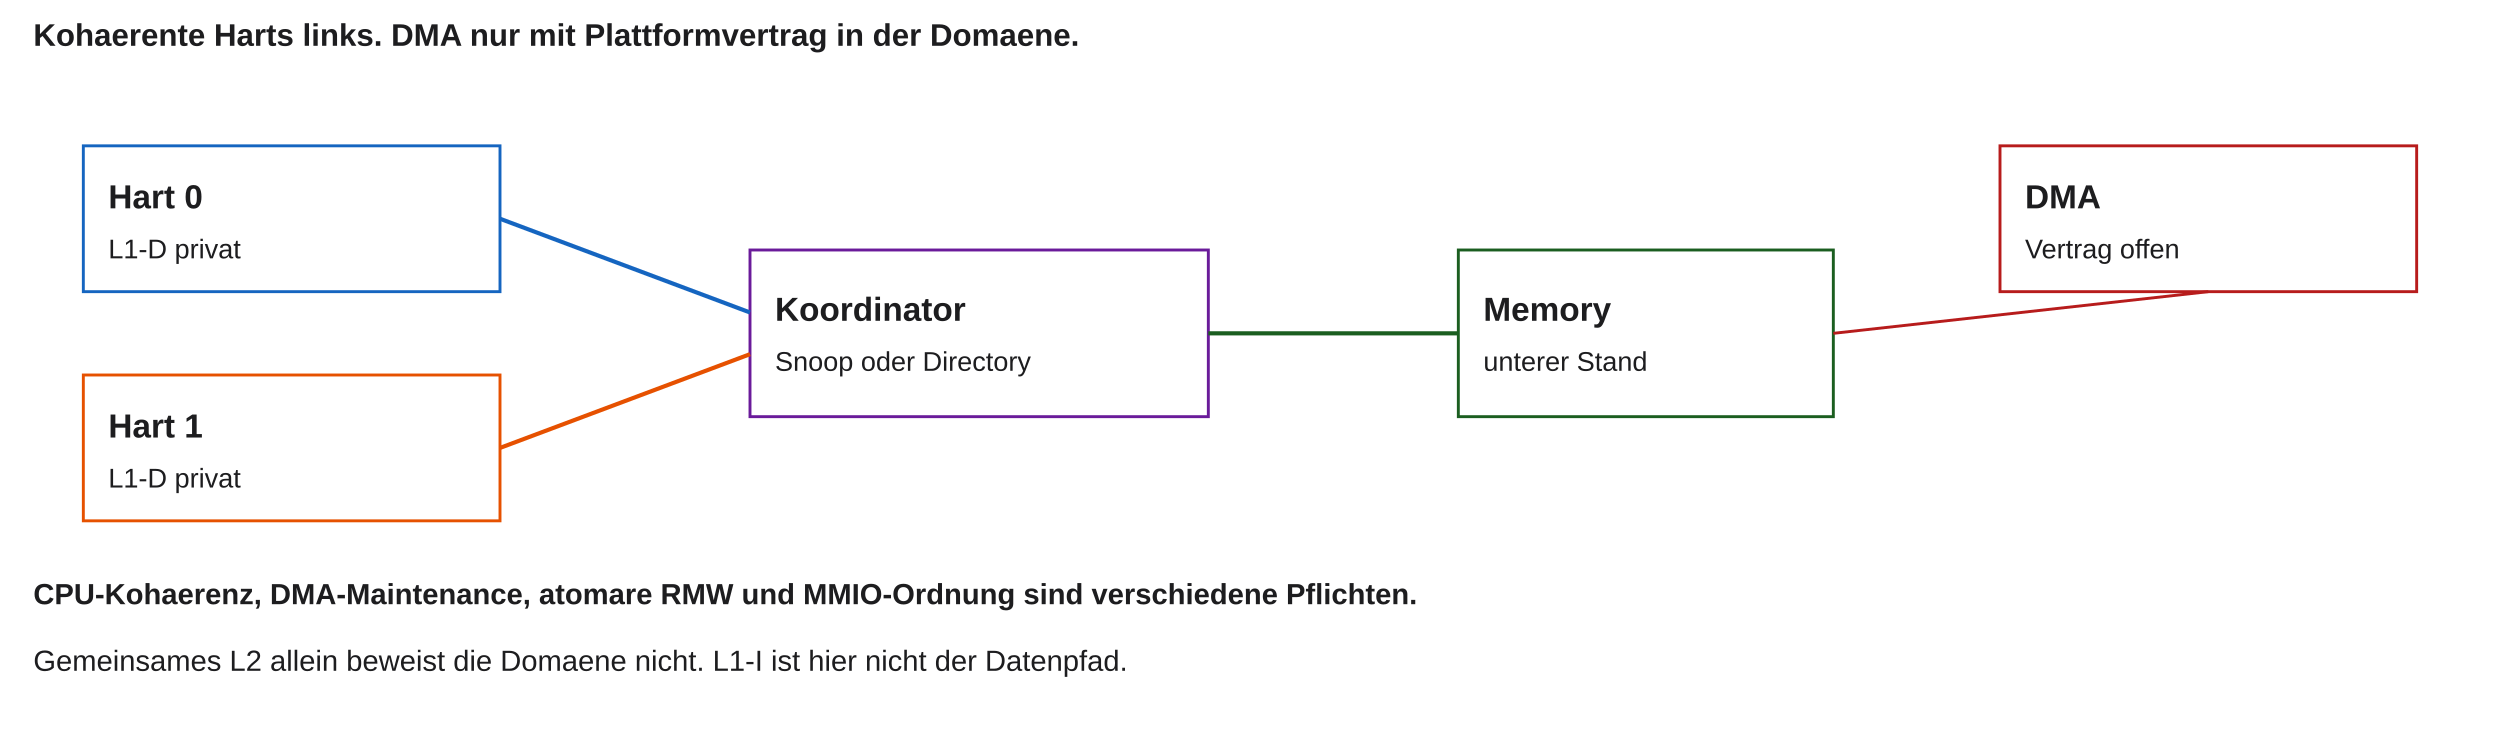
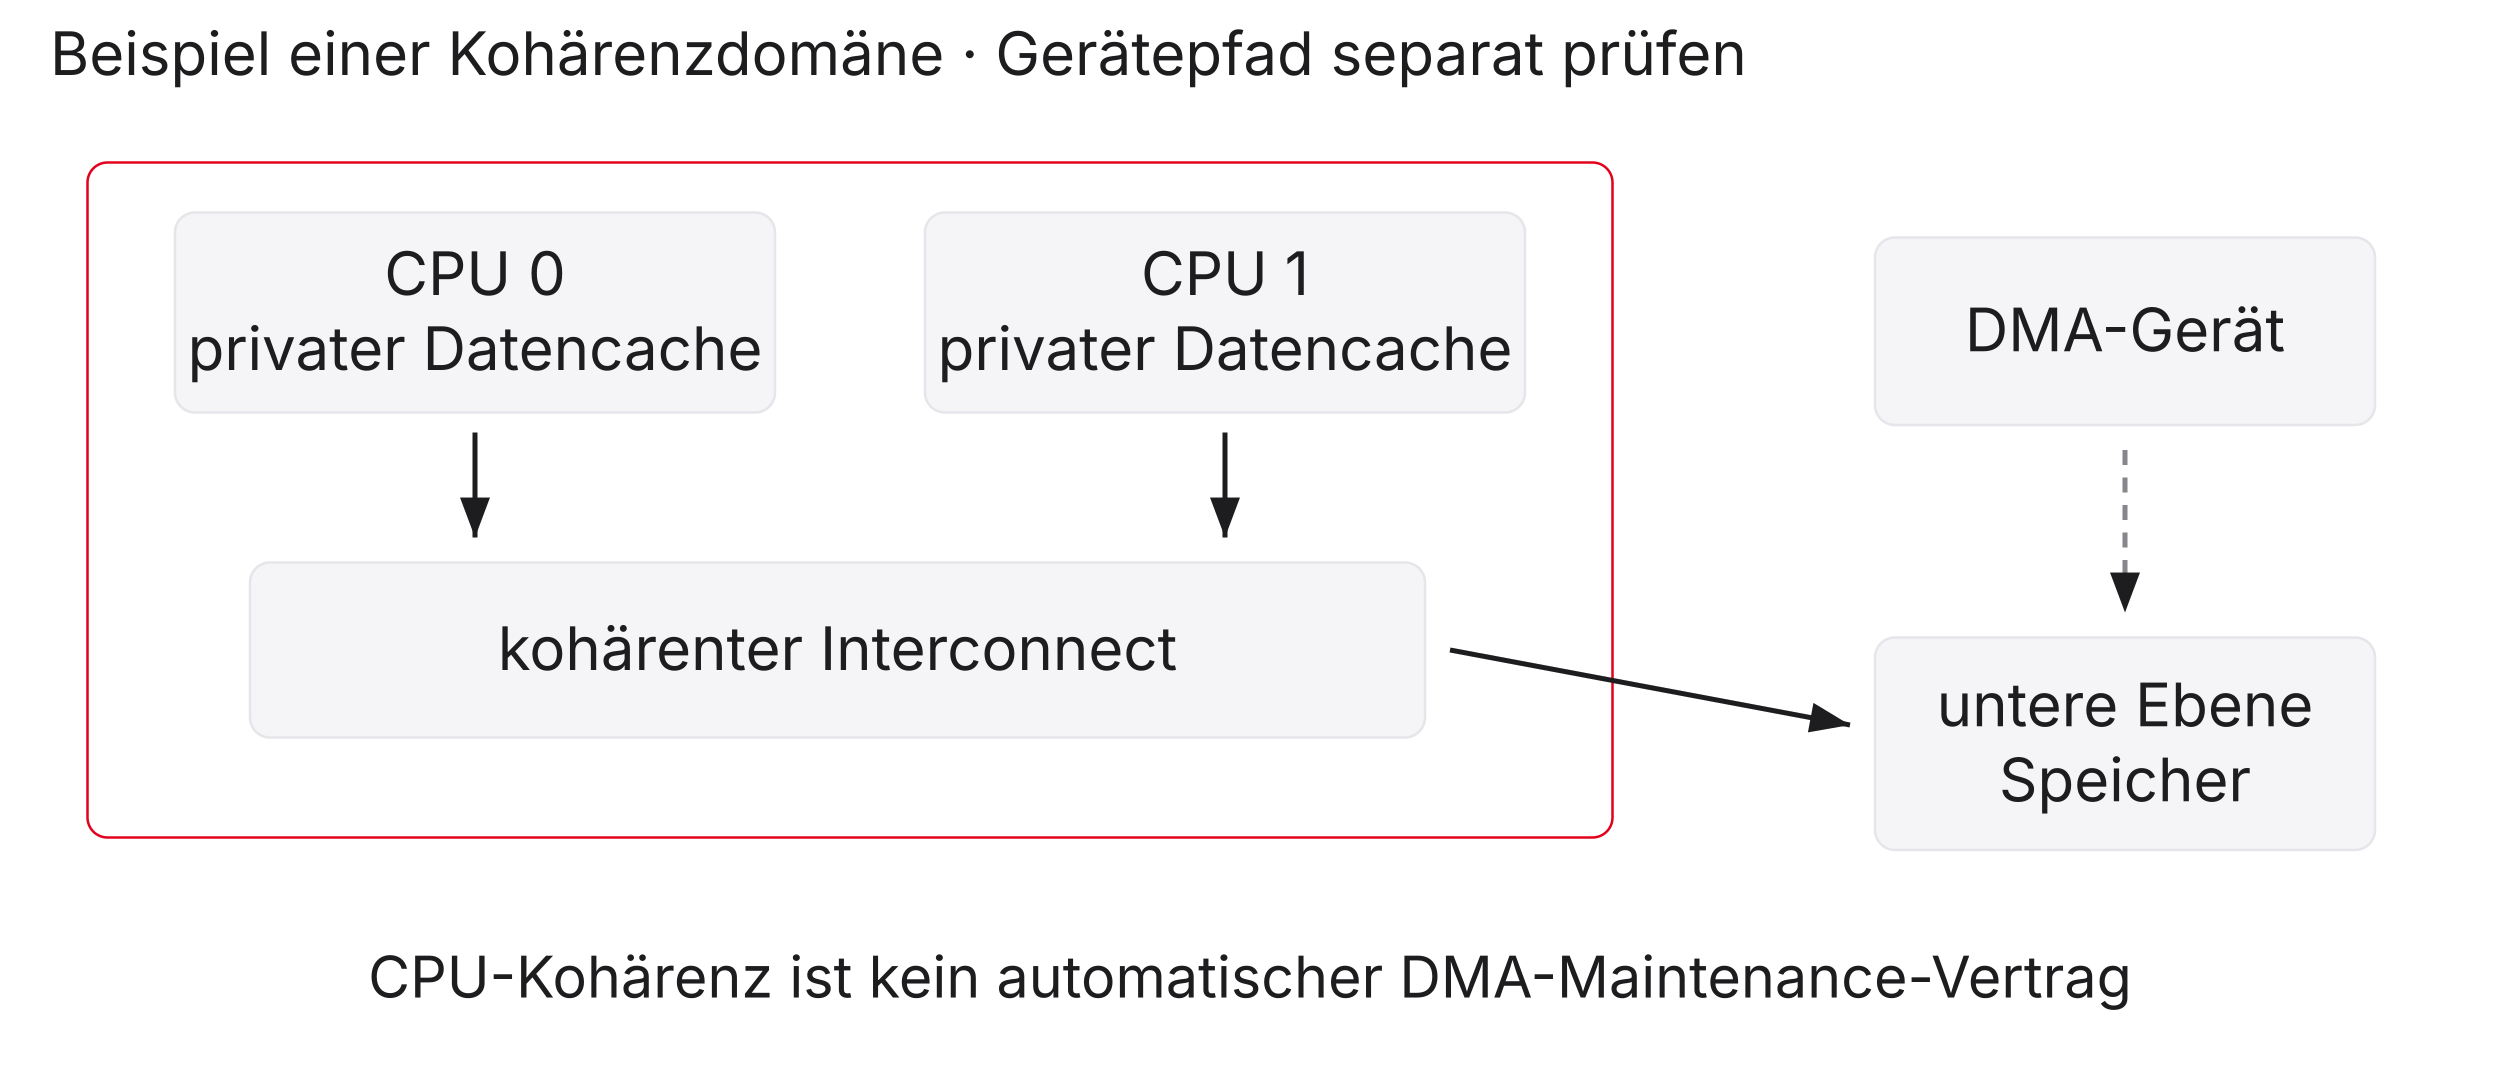
- <svg xmlns="http://www.w3.org/2000/svg" viewBox="0 0 1200 360" width="1200" height="360">
-   <rect width="1200" height="360" fill="#fff" />
-   <style>text{font-family:Arial,Helvetica,sans-serif;fill:#1D1D1F}</style>
-   <text x="16" y="22" font-size="15" font-weight="600" fill="#1D1D1F" text-anchor="start">Kohaerente Harts links. DMA nur mit Plattformvertrag in der Domaene.</text>
-   <rect x="40" y="70" width="200" height="70" fill="#fff" stroke="#1565C0" stroke-width="1.4" />
-   <text x="52" y="100" font-size="16" font-weight="600" fill="#1565C0" text-anchor="start">Hart 0</text>
-   <text x="52" y="124" font-size="13" font-weight="400" fill="#5F6368" text-anchor="start">L1-D privat</text>
-   <rect x="40" y="180" width="200" height="70" fill="#fff" stroke="#E65100" stroke-width="1.4" />
-   <text x="52" y="210" font-size="16" font-weight="600" fill="#E65100" text-anchor="start">Hart 1</text>
-   <text x="52" y="234" font-size="13" font-weight="400" fill="#5F6368" text-anchor="start">L1-D privat</text>
-   <rect x="360" y="120" width="220" height="80" fill="#fff" stroke="#6A1B9A" stroke-width="1.4" />
-   <text x="372" y="154" font-size="16" font-weight="600" fill="#6A1B9A" text-anchor="start">Koordinator</text>
-   <text x="372" y="178" font-size="13" font-weight="400" fill="#5F6368" text-anchor="start">Snoop oder Directory</text>
-   <line x1="240" y1="105" x2="360" y2="150" stroke="#1565C0" stroke-width="2" />
-   <line x1="240" y1="215" x2="360" y2="170" stroke="#E65100" stroke-width="2" />
-   <rect x="700" y="120" width="180" height="80" fill="#fff" stroke="#1B5E20" stroke-width="1.4" />
-   <text x="712" y="154" font-size="16" font-weight="600" fill="#1B5E20" text-anchor="start">Memory</text>
-   <text x="712" y="178" font-size="13" font-weight="400" fill="#5F6368" text-anchor="start">unterer Stand</text>
-   <line x1="580" y1="160" x2="700" y2="160" stroke="#1B5E20" stroke-width="2" />
-   <rect x="960" y="70" width="200" height="70" fill="#fff" stroke="#B71C1C" stroke-width="1.4" />
-   <text x="972" y="100" font-size="16" font-weight="600" fill="#B71C1C" text-anchor="start">DMA</text>
-   <text x="972" y="124" font-size="13" font-weight="400" fill="#5F6368" text-anchor="start">Vertrag offen</text>
-   <line x1="1060" y1="140" x2="880" y2="160" stroke="#B71C1C" stroke-width="1.4" />
-   <text x="16" y="290" font-size="14" font-weight="600" fill="#1D1D1F" text-anchor="start">CPU-Kohaerenz, DMA-Maintenance, atomare RMW und MMIO-Ordnung sind verschiedene Pflichten.</text>
-   <text x="16" y="322" font-size="14" font-weight="400" fill="#5F6368" text-anchor="start">Gemeinsames L2 allein beweist die Domaene nicht. L1-I ist hier nicht der Datenpfad.</text>
+ <svg xmlns="http://www.w3.org/2000/svg" width="1000" height="430" viewBox="0 0 1000 430" role="img" aria-labelledby="title">
+   <style>text{font-family:Inter,Arial,Helvetica,sans-serif;font-weight:400}</style>
+   <defs>
+     <marker id="arrow" markerWidth="10" markerHeight="10" refX="8" refY="3" orient="auto" markerUnits="strokeWidth">
+       <path d="M0,0 L8,3 L0,6" fill="#1D1D1F" />
+     </marker>
+   </defs>
+   <rect width="1000" height="430" fill="#FFFFFF" />
+   <text x="20" y="30" font-size="24" fill="#1D1D1F" text-anchor="start">Beispiel einer Kohärenzdomäne · Gerätepfad separat prüfen</text>
+   <rect x="35" y="65" width="610" height="270" rx="8" fill="#FFFFFF" stroke="#E2001A" />
+   <rect x="70" y="85" width="240" height="80" rx="8" fill="#F5F5F7" stroke="#E5E5EA" />
+   <text x="190.0" y="118.0" font-size="24" fill="#1D1D1F" text-anchor="middle">CPU 0</text>
+   <text x="190.0" y="148.0" font-size="24" fill="#1D1D1F" text-anchor="middle">privater Datencache</text>
+   <rect x="370" y="85" width="240" height="80" rx="8" fill="#F5F5F7" stroke="#E5E5EA" />
+   <text x="490.0" y="118.0" font-size="24" fill="#1D1D1F" text-anchor="middle">CPU 1</text>
+   <text x="490.0" y="148.0" font-size="24" fill="#1D1D1F" text-anchor="middle">privater Datencache</text>
+   <rect x="100" y="225" width="470" height="70" rx="8" fill="#F5F5F7" stroke="#E5E5EA" />
+   <text x="335.0" y="268.0" font-size="24" fill="#1D1D1F" text-anchor="middle">kohärenter Interconnect</text>
+   <line x1="190" y1="173" x2="190" y2="215" stroke="#1D1D1F" stroke-width="2" marker-end="url(#arrow)" />
+   <line x1="490" y1="173" x2="490" y2="215" stroke="#1D1D1F" stroke-width="2" marker-end="url(#arrow)" />
+   <rect x="750" y="95" width="200" height="75" rx="8" fill="#F5F5F7" stroke="#E5E5EA" />
+   <text x="850.0" y="140.5" font-size="24" fill="#1D1D1F" text-anchor="middle">DMA-Gerät</text>
+   <rect x="750" y="255" width="200" height="85" rx="8" fill="#F5F5F7" stroke="#E5E5EA" />
+   <text x="850.0" y="290.5" font-size="24" fill="#1D1D1F" text-anchor="middle">untere Ebene</text>
+   <text x="850.0" y="320.5" font-size="24" fill="#1D1D1F" text-anchor="middle">Speicher</text>
+   <line x1="580" y1="260" x2="740" y2="290" stroke="#1D1D1F" stroke-width="2" marker-end="url(#arrow)" />
+   <line x1="850" y1="180" x2="850" y2="245" stroke="#86868B" stroke-width="2" stroke-dasharray="6 5" marker-end="url(#arrow)" />
+   <text x="500" y="399" font-size="23" fill="#1D1D1F" text-anchor="middle">CPU-Kohärenz ist kein automatischer DMA-Maintenance-Vertrag</text>
</svg>
